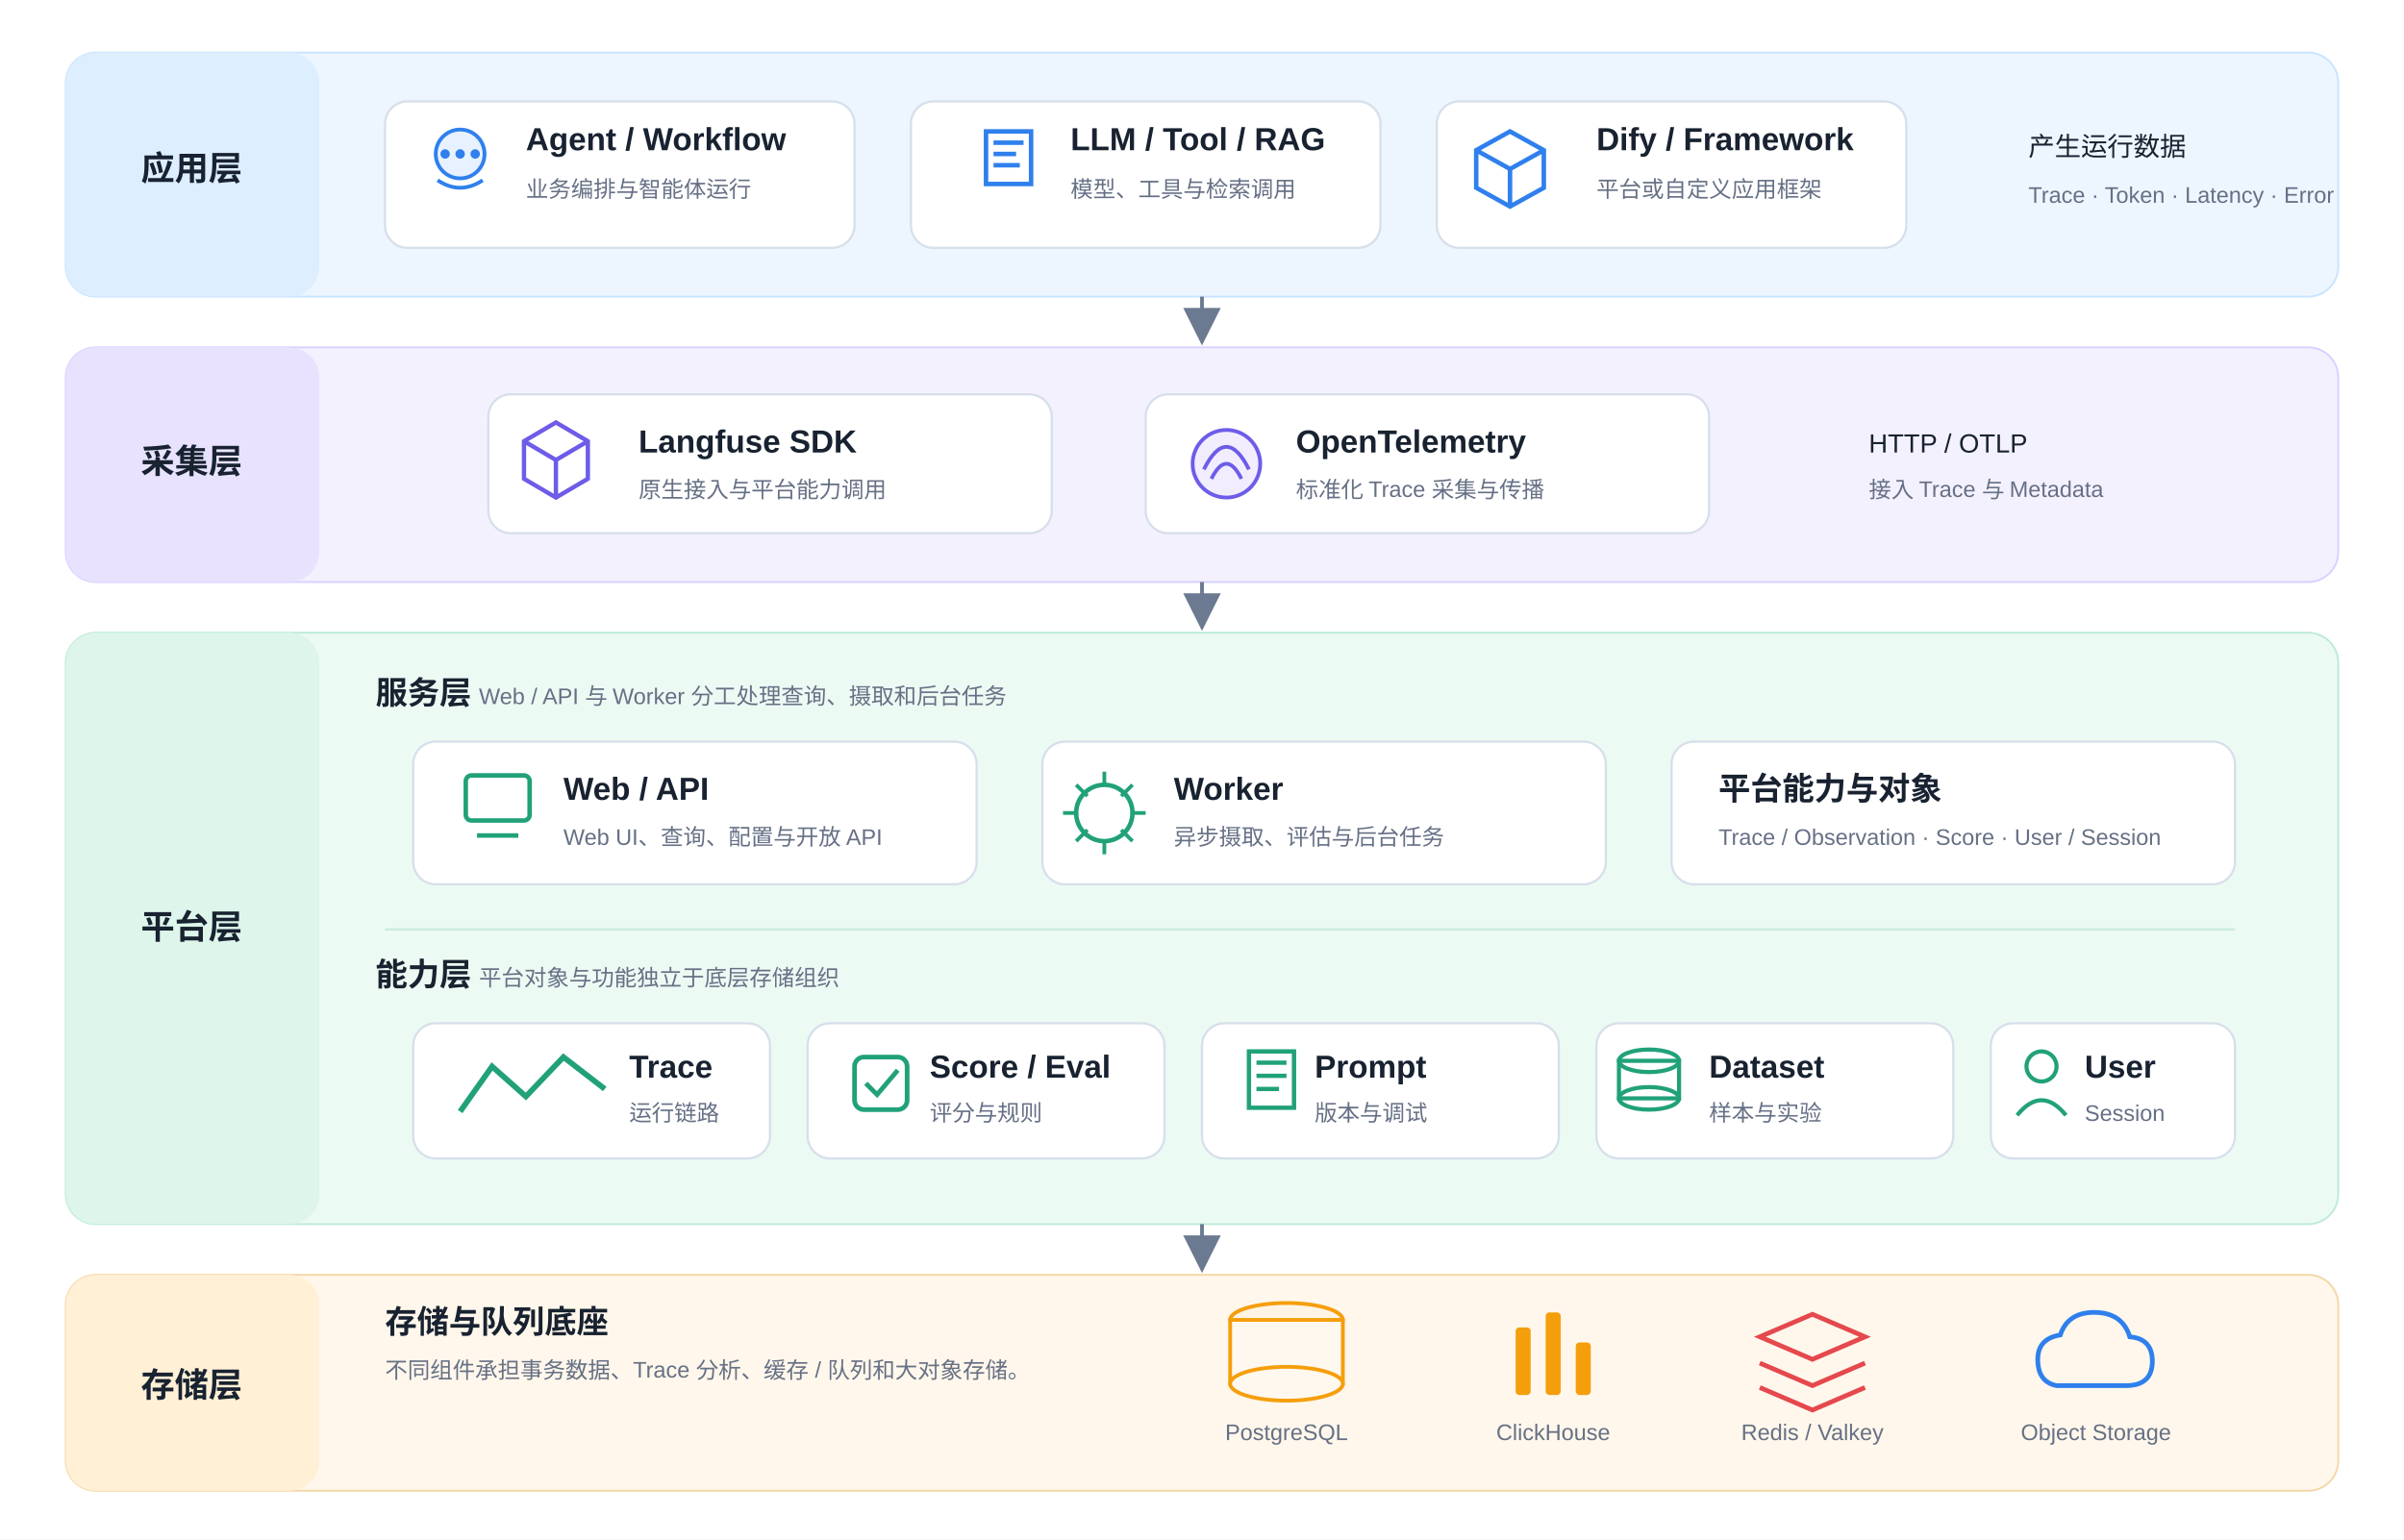
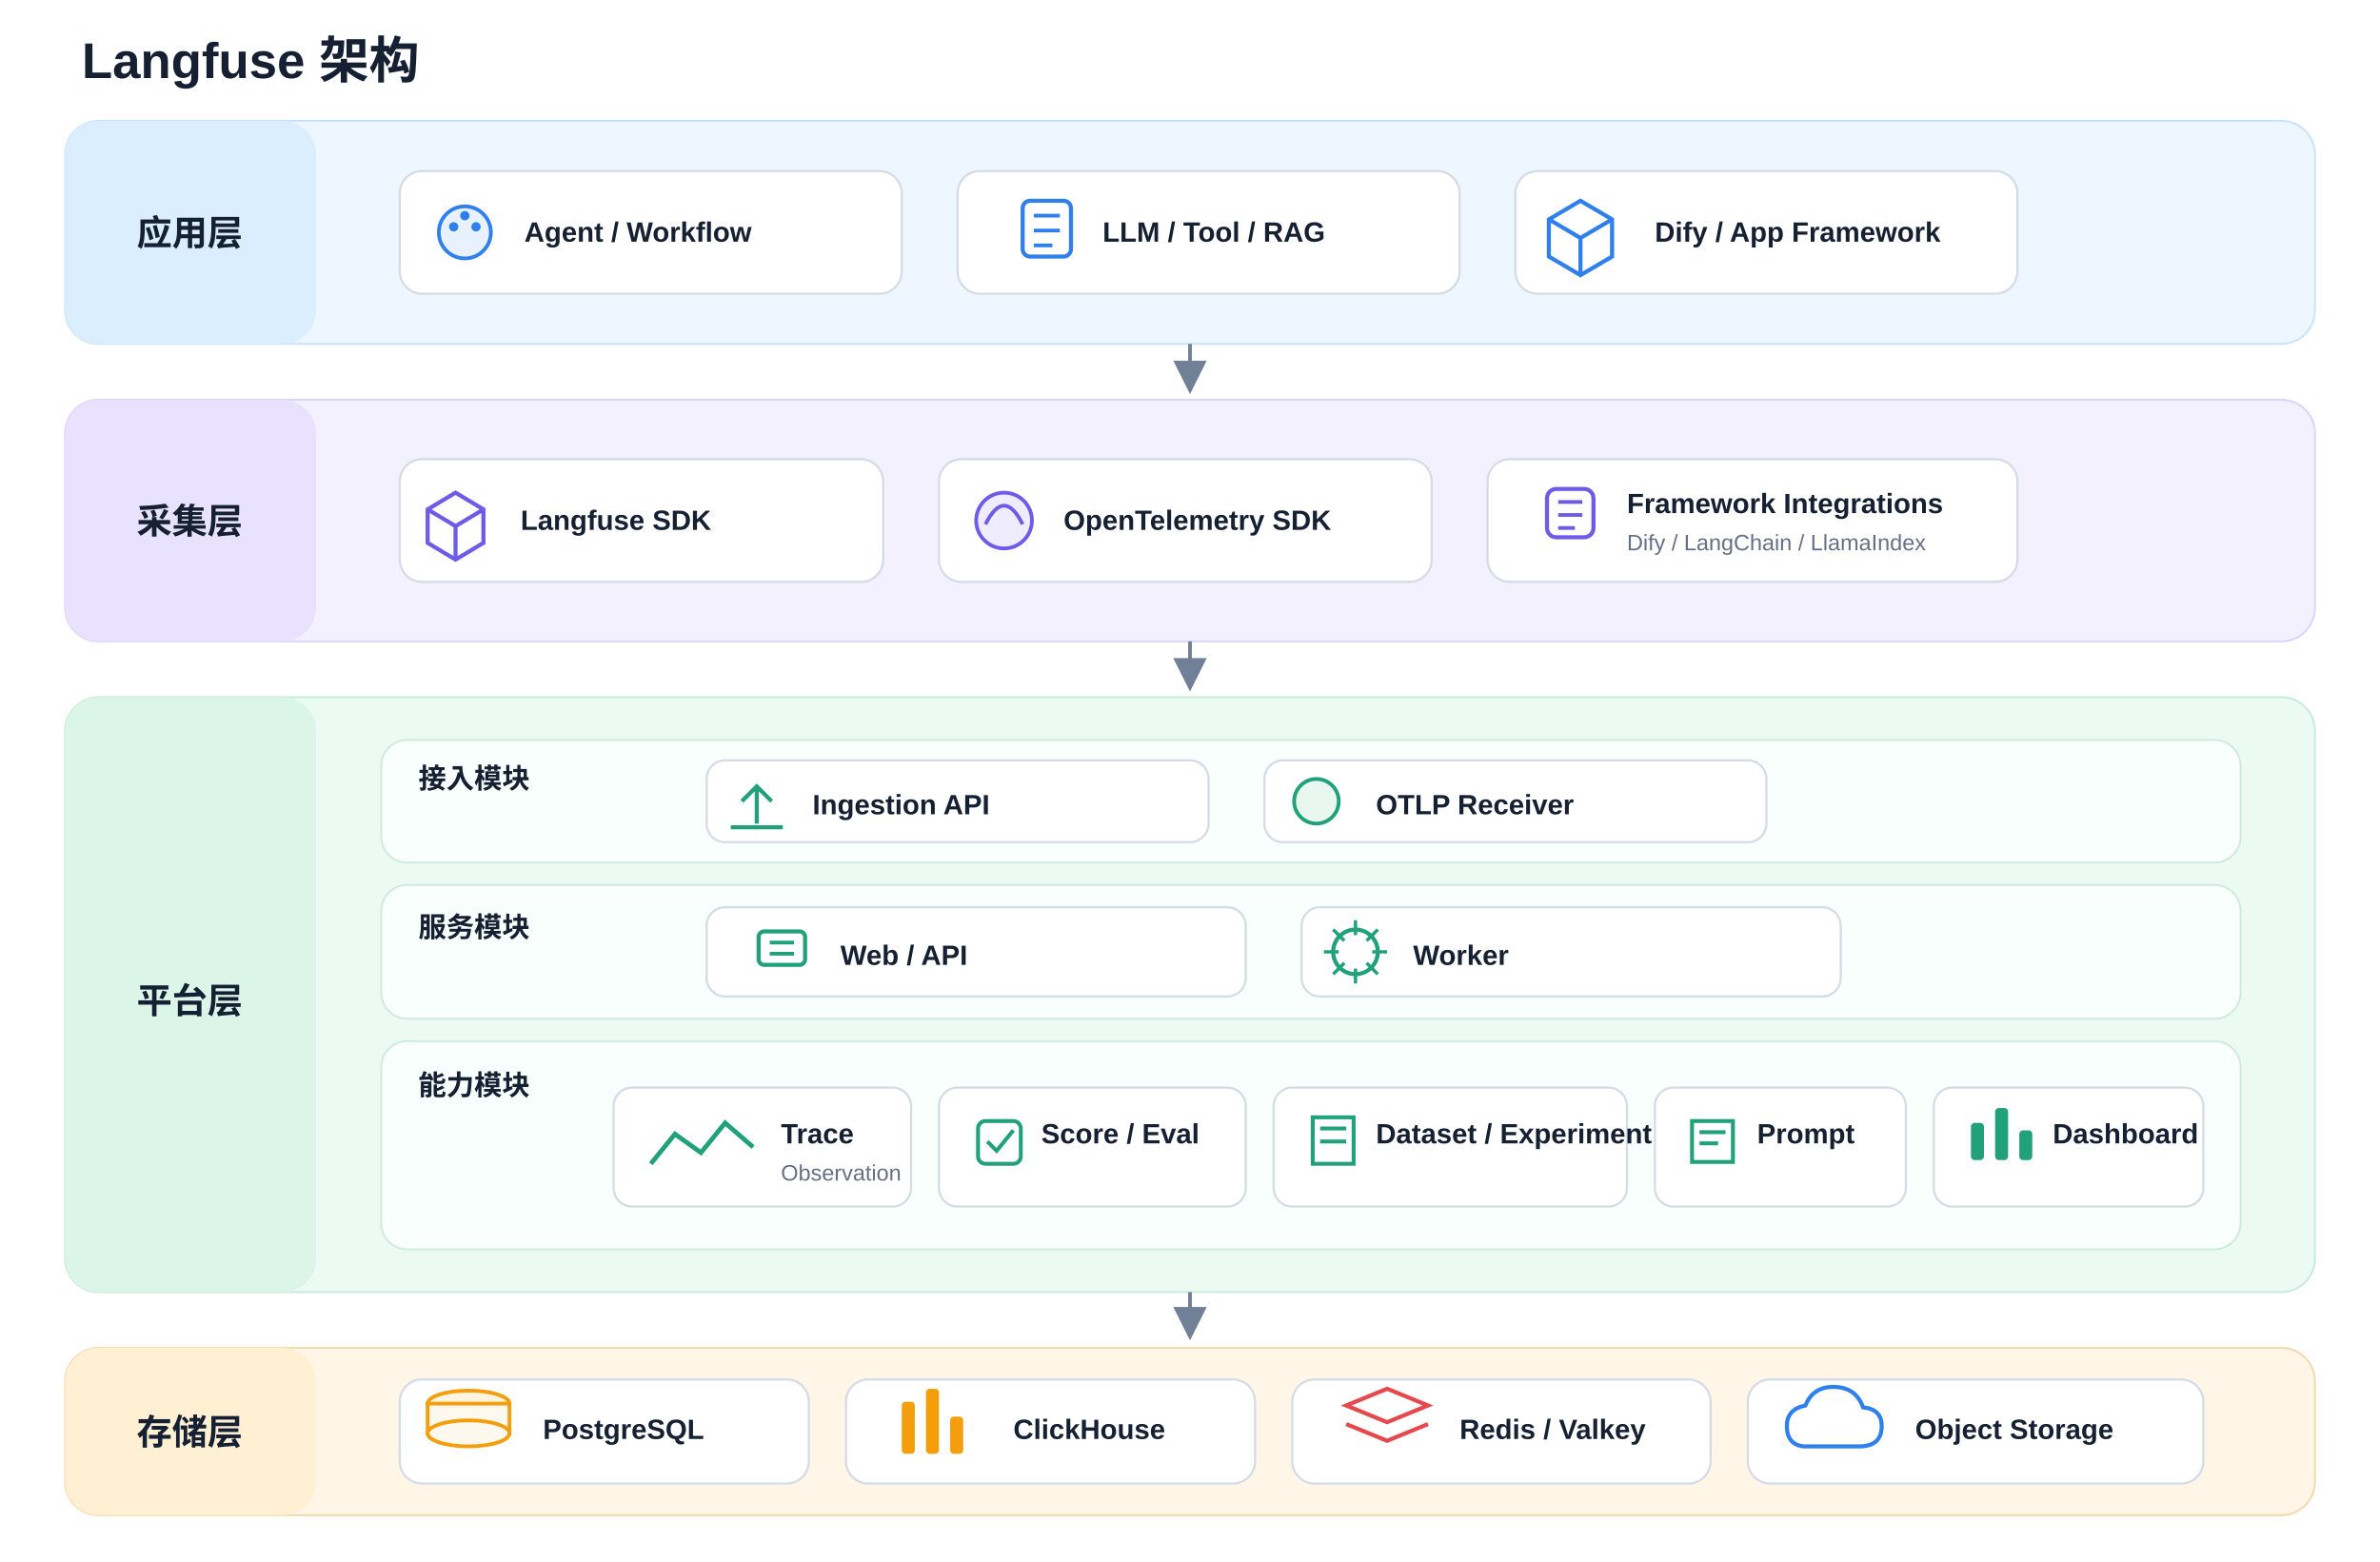
- <svg xmlns="http://www.w3.org/2000/svg" width="1280" height="820" viewBox="0 0 1280 820">
+ <svg xmlns="http://www.w3.org/2000/svg" width="1280" height="840" viewBox="0 0 1280 840">
  <defs>
-     <marker id="arrow" markerWidth="10" markerHeight="10" refX="9" refY="5" orient="auto">
-       <path d="M0 0 L10 5 L0 10 Z" fill="#6B7A90" />
+     <marker id="a" markerWidth="9" markerHeight="9" refX="8" refY="4.5" orient="auto">
+       <path d="M0 0L9 4.5 0 9Z" fill="#728097" />
    </marker>
    <style>
-     text{font-family:Arial,"Microsoft YaHei",sans-serif;fill:#182230}.layer{font-size:18px;font-weight:700}.h{font-size:17px;font-weight:700}.m{font-size:14px}.s{font-size:12px;fill:#667085}.card{fill:#fff;stroke:#D7DFEA;stroke-width:1.2}.line{stroke:#6B7A90;stroke-width:2;fill:none;marker-end:url(#arrow)}
+     text{font-family:Arial,"Microsoft YaHei",sans-serif;fill:#162033}
+     .title{font-size:27px;font-weight:700}.layer{font-size:19px;font-weight:700}.group{font-size:15px;font-weight:700}.item{font-size:15px;font-weight:700}.sub{font-size:12px;fill:#667085}.card{fill:#fff;stroke:#d5dce7;stroke-width:1.2}.line{stroke:#728097;stroke-width:2;fill:none;marker-end:url(#a)}
  </style>
  </defs>
-   <rect width="1280" height="820" fill="#fff" />
-   <rect x="35" y="28" width="1210" height="130" rx="16" fill="#EDF6FF" stroke="#C9E4FF" />
-   <rect x="35" y="28" width="135" height="130" rx="16" fill="#DDEEFF" />
-   <text x="102" y="96" text-anchor="middle" class="layer">应用层</text>
+   <rect width="1280" height="840" fill="#fff" />
+   <text x="44" y="42" class="title">Langfuse 架构</text>
+   <rect x="35" y="65" width="1210" height="120" rx="18" fill="#eef6ff" stroke="#c9e2ff" />
+   <rect x="35" y="65" width="135" height="120" rx="18" fill="#dbeeff" />
+   <text x="102" y="132" text-anchor="middle" class="layer">应用层</text>
  <g>
-     <rect x="205" y="54" width="250" height="78" rx="12" class="card" />
-     <circle cx="245" cy="82" r="13" fill="#E7F1FF" stroke="#2F80ED" stroke-width="2" />
-     <circle cx="237" cy="82" r="2.5" fill="#2F80ED" />
-     <circle cx="245" cy="82" r="2.5" fill="#2F80ED" />
-     <circle cx="253" cy="82" r="2.5" fill="#2F80ED" />
-     <path d="M233 96 Q245 104 257 96" fill="none" stroke="#2F80ED" stroke-width="2" />
-     <text x="280" y="80" class="h">Agent / Workflow</text>
-     <text x="280" y="105" class="s">业务编排与智能体运行</text>
+     <rect x="215" y="92" width="270" height="66" rx="12" class="card" />
+     <circle cx="250" cy="125" r="14" fill="#e8f2ff" stroke="#2f80ed" stroke-width="2" />
+     <circle cx="244" cy="122" r="2.5" fill="#2f80ed" />
+     <circle cx="250" cy="116" r="2.5" fill="#2f80ed" />
+     <circle cx="256" cy="122" r="2.5" fill="#2f80ed" />
+     <text x="282" y="130" class="item">Agent / Workflow</text>
+     <rect x="515" y="92" width="270" height="66" rx="12" class="card" />
+     <rect x="550" y="108" width="26" height="30" rx="4" fill="none" stroke="#2f80ed" stroke-width="2.2" />
+     <path d="M556 116h14M556 124h14M556 132h10" stroke="#2f80ed" stroke-width="2" />
+     <text x="593" y="130" class="item">LLM / Tool / RAG</text>
+     <rect x="815" y="92" width="270" height="66" rx="12" class="card" />
+     <path d="M850 108l17 10v20l-17 10-17-10v-20zM833 118l17 10 17-10M850 128v20" fill="none" stroke="#2f80ed" stroke-width="2.2" />
+     <text x="890" y="130" class="item">Dify / App Framework</text>
  </g>
+   <path d="M640 185V210" class="line" />
+   <rect x="35" y="215" width="1210" height="130" rx="18" fill="#f4f1ff" stroke="#dad2ff" />
+   <rect x="35" y="215" width="135" height="130" rx="18" fill="#e8e2ff" />
+   <text x="102" y="287" text-anchor="middle" class="layer">采集层</text>
  <g>
-     <rect x="485" y="54" width="250" height="78" rx="12" class="card" />
-     <path d="M525 70 h24 v28 h-24 z M529 76 h16 M529 82 h12 M529 88 h14" fill="none" stroke="#2F80ED" stroke-width="2.4" />
-     <text x="570" y="80" class="h">LLM / Tool / RAG</text>
-     <text x="570" y="105" class="s">模型、工具与检索调用</text>
+     <rect x="215" y="247" width="260" height="66" rx="12" class="card" />
+     <path d="M245 265l15 9v18l-15 9-15-9v-18zM230 274l15 9 15-9M245 283v18" fill="none" stroke="#6d5ce8" stroke-width="2.2" />
+     <text x="280" y="285" class="item">Langfuse SDK</text>
+     <rect x="505" y="247" width="265" height="66" rx="12" class="card" />
+     <circle cx="540" cy="280" r="15" fill="#f0ecff" stroke="#6d5ce8" stroke-width="2" />
+     <path d="M530 282q10-20 20 0" fill="none" stroke="#6d5ce8" stroke-width="2" />
+     <text x="572" y="285" class="item">OpenTelemetry SDK</text>
+     <rect x="800" y="247" width="285" height="66" rx="12" class="card" />
+     <rect x="832" y="263" width="25" height="26" rx="5" fill="none" stroke="#6d5ce8" stroke-width="2.2" />
+     <path d="M838 270h13M838 277h13M838 284h9" stroke="#6d5ce8" stroke-width="2" />
+     <text x="875" y="276" class="item">Framework Integrations</text>
+     <text x="875" y="296" class="sub">Dify / LangChain / LlamaIndex</text>
  </g>
+   <path d="M640 345V370" class="line" />
+   <rect x="35" y="375" width="1210" height="320" rx="18" fill="#ecfaf4" stroke="#c5ecd9" />
+   <rect x="35" y="375" width="135" height="320" rx="18" fill="#dcf5e9" />
+   <text x="102" y="545" text-anchor="middle" class="layer">平台层</text>
+   <rect x="205" y="398" width="1000" height="66" rx="14" fill="#f9fffc" stroke="#cdebdc" />
+   <text x="225" y="424" class="group">接入模块</text>
+   <rect x="380" y="409" width="270" height="44" rx="10" class="card" />
+   <path d="M407 443v-20M399 431l8-8 8 8M393 445h28" fill="none" stroke="#21a179" stroke-width="2.2" />
+   <text x="437" y="438" class="item">Ingestion API</text>
+   <rect x="680" y="409" width="270" height="44" rx="10" class="card" />
+   <circle cx="708" cy="431" r="12" fill="#e8f8f1" stroke="#21a179" stroke-width="2" />
+   <text x="740" y="438" class="item">OTLP Receiver</text>
+   <rect x="205" y="476" width="1000" height="72" rx="14" fill="#f9fffc" stroke="#cdebdc" />
+   <text x="225" y="504" class="group">服务模块</text>
+   <rect x="380" y="488" width="290" height="48" rx="10" class="card" />
+   <rect x="408" y="501" width="25" height="18" rx="3" fill="none" stroke="#21a179" stroke-width="2.2" />
+   <path d="M414 507h13M414 513h13" stroke="#21a179" stroke-width="2" />
+   <text x="452" y="519" class="item">Web / API</text>
+   <rect x="700" y="488" width="290" height="48" rx="10" class="card" />
+   <circle cx="729" cy="512" r="12" fill="none" stroke="#21a179" stroke-width="2.2" />
+   <path d="M729 495v8M729 521v8M712 512h8M738 512h8M717 500l6 6M735 518l6 6M741 500l-6 6M723 518l-6 6" stroke="#21a179" stroke-width="1.8" />
+   <text x="760" y="519" class="item">Worker</text>
+   <rect x="205" y="560" width="1000" height="112" rx="14" fill="#f9fffc" stroke="#cdebdc" />
+   <text x="225" y="589" class="group">能力模块</text>
  <g>
-     <rect x="765" y="54" width="250" height="78" rx="12" class="card" />
-     <path d="M804 70 l18 10 v20 l-18 10 -18-10 v-20 z M786 80 l18 10 18-10 M804 90 v20" fill="none" stroke="#2F80ED" stroke-width="2.4" />
-     <text x="850" y="80" class="h">Dify / Framework</text>
-     <text x="850" y="105" class="s">平台或自定义应用框架</text>
+     <rect x="330" y="585" width="160" height="64" rx="10" class="card" />
+     <polyline points="350,626 363,610 377,620 390,604 405,617" fill="none" stroke="#21a179" stroke-width="2.5" />
+     <text x="420" y="615" class="item">Trace</text>
+     <text x="420" y="635" class="sub">Observation</text>
+     <rect x="505" y="585" width="165" height="64" rx="10" class="card" />
+     <rect x="526" y="603" width="23" height="23" rx="4" fill="none" stroke="#21a179" stroke-width="2.1" />
+     <path d="M531 614l5 5 9-11" fill="none" stroke="#21a179" stroke-width="2.1" />
+     <text x="560" y="615" class="item">Score / Eval</text>
+     <rect x="685" y="585" width="190" height="64" rx="10" class="card" />
+     <path d="M706 601h22v25h-22zM710 607h14M710 614h14" fill="none" stroke="#21a179" stroke-width="2.1" />
+     <text x="740" y="615" class="item">Dataset / Experiment</text>
+     <rect x="890" y="585" width="135" height="64" rx="10" class="card" />
+     <path d="M910 603h22v22h-22zM914 609h14M914 615h10" fill="none" stroke="#21a179" stroke-width="2.1" />
+     <text x="945" y="615" class="item">Prompt</text>
+     <rect x="1040" y="585" width="145" height="64" rx="10" class="card" />
+     <rect x="1060" y="604" width="7" height="20" rx="2" fill="#21a179" />
+     <rect x="1073" y="596" width="7" height="28" rx="2" fill="#21a179" />
+     <rect x="1086" y="608" width="7" height="16" rx="2" fill="#21a179" />
+     <text x="1104" y="615" class="item">Dashboard</text>
  </g>
-   <text x="1080" y="83" class="m">产生运行数据</text>
-   <text x="1080" y="108" class="s">Trace · Token · Latency · Error</text>
-   <path d="M640 158 V182" class="line" />
-   <rect x="35" y="185" width="1210" height="125" rx="16" fill="#F4F1FF" stroke="#D8D1FF" />
-   <rect x="35" y="185" width="135" height="125" rx="16" fill="#E8E2FF" />
-   <text x="102" y="252" text-anchor="middle" class="layer">采集层</text>
+   <path d="M640 695V719" class="line" />
+   <rect x="35" y="725" width="1210" height="90" rx="18" fill="#fff6e8" stroke="#f2d9ac" />
+   <rect x="35" y="725" width="135" height="90" rx="18" fill="#ffefd3" />
+   <text x="102" y="777" text-anchor="middle" class="layer">存储层</text>
  <g>
-     <rect x="260" y="210" width="300" height="74" rx="12" class="card" />
-     <path d="M296 225 l17 10 v20 l-17 10 -17-10 v-20 z M279 235 l17 10 17-10 M296 245 v20" fill="none" stroke="#6D5CE8" stroke-width="2.3" />
-     <text x="340" y="241" class="h">Langfuse SDK</text>
-     <text x="340" y="265" class="s">原生接入与平台能力调用</text>
-   </g>
-   <g>
-     <rect x="610" y="210" width="300" height="74" rx="12" class="card" />
-     <circle cx="653" cy="247" r="18" fill="#F1EDFF" stroke="#6D5CE8" stroke-width="2" />
-     <path d="M641 250 q12-24 24 0 M645 255 q8-16 16 0" fill="none" stroke="#6D5CE8" stroke-width="2" />
-     <text x="690" y="241" class="h">OpenTelemetry</text>
-     <text x="690" y="265" class="s">标准化 Trace 采集与传播</text>
-   </g>
-   <text x="995" y="241" class="m">HTTP / OTLP</text>
-   <text x="995" y="265" class="s">接入 Trace 与 Metadata</text>
-   <path d="M640 310 V334" class="line" />
-   <rect x="35" y="337" width="1210" height="315" rx="16" fill="#ECFAF4" stroke="#BDEBD6" />
-   <rect x="35" y="337" width="135" height="315" rx="16" fill="#DDF5EA" />
-   <text x="102" y="500" text-anchor="middle" class="layer">平台层</text>
-   <text x="200" y="375" class="h">服务层</text>
-   <text x="255" y="375" class="s">Web / API 与 Worker 分工处理查询、摄取和后台任务</text>
-   <g>
-     <rect x="220" y="395" width="300" height="76" rx="12" class="card" />
-     <rect x="248" y="413" width="34" height="24" rx="3" fill="none" stroke="#21A179" stroke-width="2.4" />
-     <line x1="254" y1="445" x2="276" y2="445" stroke="#21A179" stroke-width="2.4" />
-     <text x="300" y="426" class="h">Web / API</text>
-     <text x="300" y="450" class="s">Web UI、查询、配置与开放 API</text>
-   </g>
-   <g>
-     <rect x="555" y="395" width="300" height="76" rx="12" class="card" />
-     <circle cx="588" cy="433" r="15" fill="none" stroke="#21A179" stroke-width="2.4" />
-     <path d="M588 411 v8 M588 447 v8 M566 433 h8 M602 433 h8 M573 418 l6 6 M597 442 l6 6 M603 418 l-6 6 M579 442 l-6 6" stroke="#21A179" stroke-width="2" />
-     <text x="625" y="426" class="h">Worker</text>
-     <text x="625" y="450" class="s">异步摄取、评估与后台任务</text>
-   </g>
-   <rect x="890" y="395" width="300" height="76" rx="12" class="card" />
-   <text x="915" y="426" class="h">平台能力与对象</text>
-   <text x="915" y="450" class="s">Trace / Observation · Score · User / Session</text>
-   <line x1="205" y1="495" x2="1190" y2="495" stroke="#CAEBDD" stroke-width="1.2" />
-   <text x="200" y="525" class="h">能力层</text>
-   <text x="255" y="525" class="s">平台对象与功能独立于底层存储组织</text>
-   <g>
-     <rect x="220" y="545" width="190" height="72" rx="12" class="card" />
-     <polyline points="245,592 262,568 280,584 300,563 322,580" fill="none" stroke="#21A179" stroke-width="3" />
-     <text x="335" y="574" class="h">Trace</text>
-     <text x="335" y="597" class="s">运行链路</text>
-   </g>
-   <g>
-     <rect x="430" y="545" width="190" height="72" rx="12" class="card" />
-     <rect x="455" y="563" width="28" height="28" rx="5" fill="none" stroke="#21A179" stroke-width="2.5" />
-     <path d="M461 577 l6 6 11-13" fill="none" stroke="#21A179" stroke-width="2.5" />
-     <text x="495" y="574" class="h">Score / Eval</text>
-     <text x="495" y="597" class="s">评分与规则</text>
-   </g>
-   <g>
-     <rect x="640" y="545" width="190" height="72" rx="12" class="card" />
-     <path d="M665 560 h24 v30 h-24 z M669 566 h16 M669 573 h16 M669 580 h12" fill="none" stroke="#21A179" stroke-width="2.3" />
-     <text x="700" y="574" class="h">Prompt</text>
-     <text x="700" y="597" class="s">版本与调试</text>
-   </g>
-   <g>
-     <rect x="850" y="545" width="190" height="72" rx="12" class="card" />
-     <ellipse cx="878" cy="565" rx="16" ry="6" fill="none" stroke="#21A179" stroke-width="2.2" />
-     <rect x="862" y="565" width="32" height="20" fill="none" stroke="#21A179" stroke-width="2.2" />
-     <ellipse cx="878" cy="585" rx="16" ry="6" fill="none" stroke="#21A179" stroke-width="2.2" />
-     <text x="910" y="574" class="h">Dataset</text>
-     <text x="910" y="597" class="s">样本与实验</text>
-   </g>
-   <g>
-     <rect x="1060" y="545" width="130" height="72" rx="12" class="card" />
-     <circle cx="1087" cy="568" r="8" fill="none" stroke="#21A179" stroke-width="2.2" />
-     <path d="M1074 594 q13-16 26 0" fill="none" stroke="#21A179" stroke-width="2.2" />
-     <text x="1110" y="574" class="h">User</text>
-     <text x="1110" y="597" class="s">Session</text>
-   </g>
-   <path d="M640 652 V676" class="line" />
-   <rect x="35" y="679" width="1210" height="115" rx="16" fill="#FFF7EB" stroke="#F5D7A6" />
-   <rect x="35" y="679" width="135" height="115" rx="16" fill="#FFF0D6" />
-   <text x="102" y="744" text-anchor="middle" class="layer">存储层</text>
-   <text x="205" y="710" class="h">存储与队列底座</text>
-   <text x="205" y="734" class="s">不同组件承担事务数据、Trace 分析、缓存 / 队列和大对象存储。</text>
-   <g transform="translate(650 695)">
-     <ellipse cx="35" cy="8" rx="30" ry="9" fill="#FFF4E4" stroke="#F59E0B" stroke-width="2" />
-     <rect x="5" y="8" width="60" height="34" fill="#FFF8EF" stroke="#F59E0B" stroke-width="2" />
-     <ellipse cx="35" cy="42" rx="30" ry="9" fill="#FFF8EF" stroke="#F59E0B" stroke-width="2" />
-     <text x="35" y="72" text-anchor="middle" class="s">PostgreSQL</text>
-   </g>
-   <g transform="translate(800 695)">
-     <rect x="7" y="12" width="8" height="36" rx="2" fill="#F59E0B" />
-     <rect x="23" y="4" width="8" height="44" rx="2" fill="#F59E0B" />
-     <rect x="39" y="20" width="8" height="28" rx="2" fill="#F59E0B" />
-     <text x="27" y="72" text-anchor="middle" class="s">ClickHouse</text>
-   </g>
-   <g transform="translate(930 695)">
-     <path d="M7 17 l28-12 28 12-28 12z M7 31 l28 12 28-12 M7 44 l28 12 28-12" fill="none" stroke="#E5484D" stroke-width="2.5" />
-     <text x="35" y="72" text-anchor="middle" class="s">Redis / Valkey</text>
-   </g>
-   <g transform="translate(1080 695)">
-     <path d="M15 43 q-10-2-10-14 0-11 12-13 4-12 18-12 15 0 19 13 12 1 12 13 0 13-14 13z" fill="none" stroke="#2F80ED" stroke-width="2.5" />
-     <text x="36" y="72" text-anchor="middle" class="s">Object Storage</text>
+     <rect x="215" y="742" width="220" height="56" rx="12" class="card" />
+     <ellipse cx="252" cy="755" rx="22" ry="7" fill="#fff3e2" stroke="#f59e0b" stroke-width="2" />
+     <rect x="230" y="755" width="44" height="16" fill="#fff8ef" stroke="#f59e0b" stroke-width="2" />
+     <ellipse cx="252" cy="771" rx="22" ry="7" fill="#fff8ef" stroke="#f59e0b" stroke-width="2" />
+     <text x="292" y="774" class="item">PostgreSQL</text>
+     <rect x="455" y="742" width="220" height="56" rx="12" class="card" />
+     <rect x="485" y="754" width="7" height="28" rx="2" fill="#f59e0b" />
+     <rect x="498" y="747" width="7" height="35" rx="2" fill="#f59e0b" />
+     <rect x="511" y="762" width="7" height="20" rx="2" fill="#f59e0b" />
+     <text x="545" y="774" class="item">ClickHouse</text>
+     <rect x="695" y="742" width="225" height="56" rx="12" class="card" />
+     <path d="M724 756l22-9 22 9-22 9zM724 766l22 9 22-9" fill="none" stroke="#e5484d" stroke-width="2.2" />
+     <text x="785" y="774" class="item">Redis / Valkey</text>
+     <rect x="940" y="742" width="245" height="56" rx="12" class="card" />
+     <path d="M970 778q-9-1-9-11 0-9 10-11 4-10 15-10 12 0 16 11 10 1 10 10 0 11-12 11z" fill="none" stroke="#2f80ed" stroke-width="2.2" />
+     <text x="1030" y="774" class="item">Object Storage</text>
  </g>
</svg>
